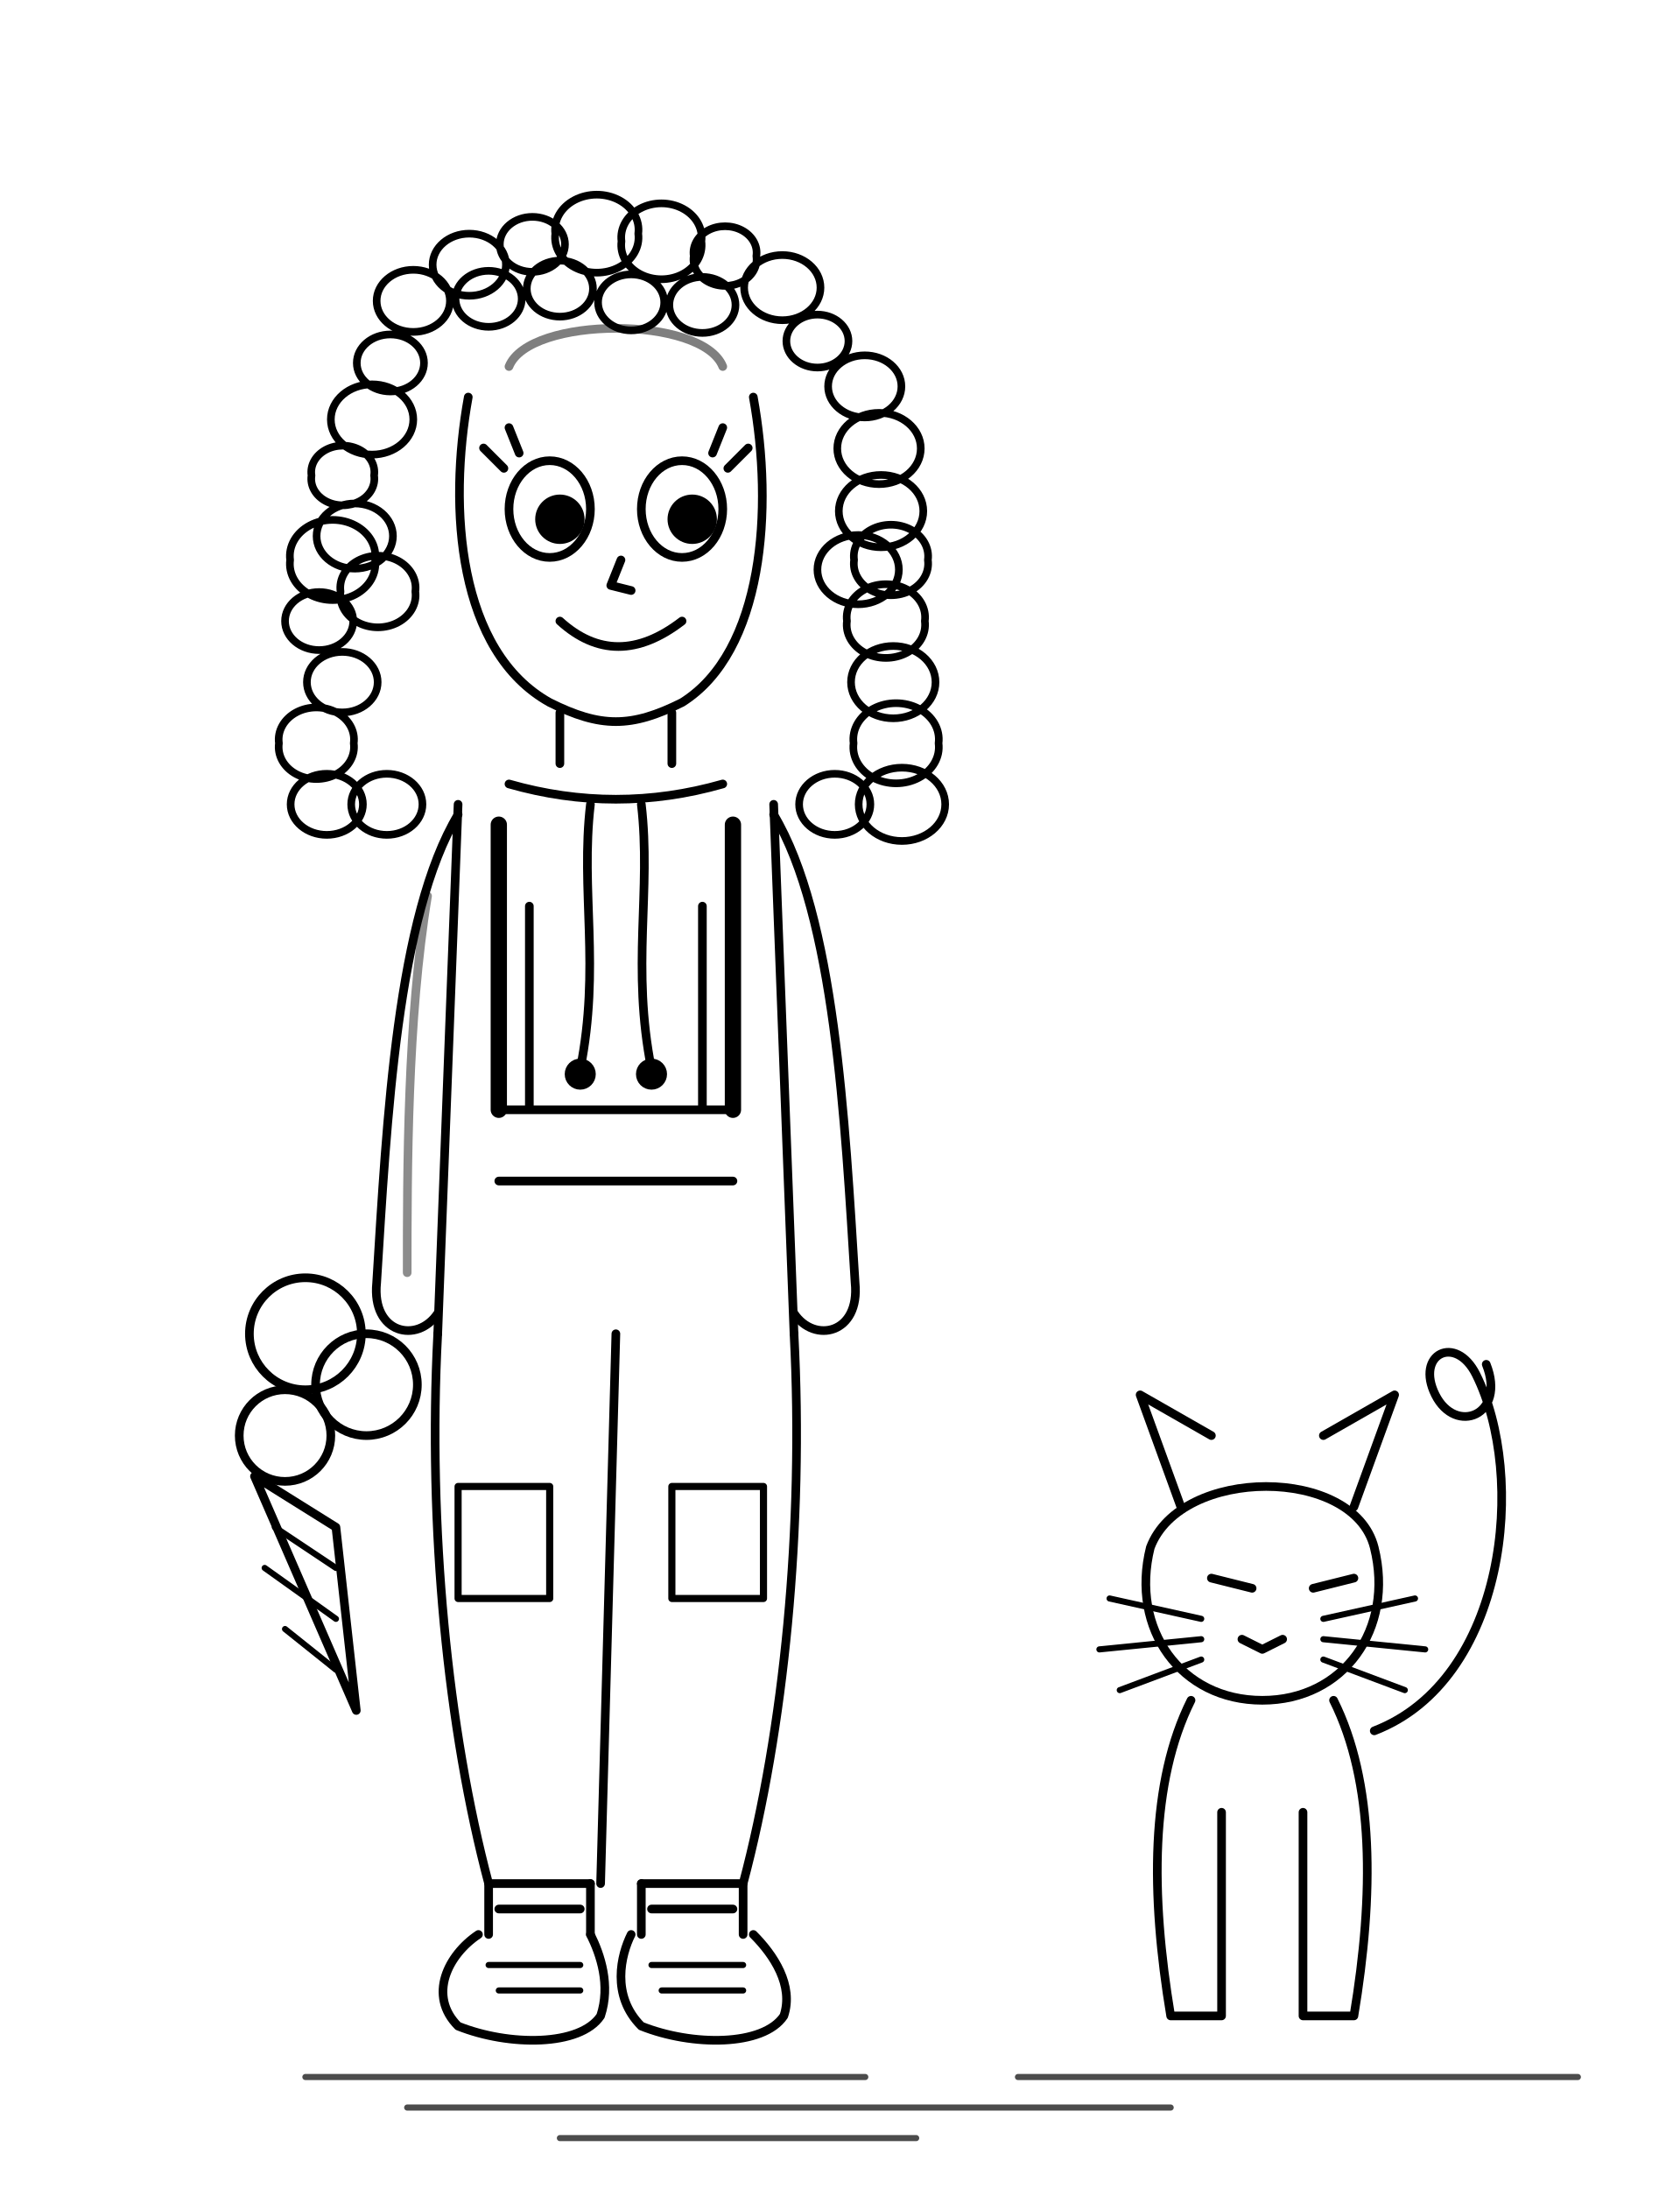
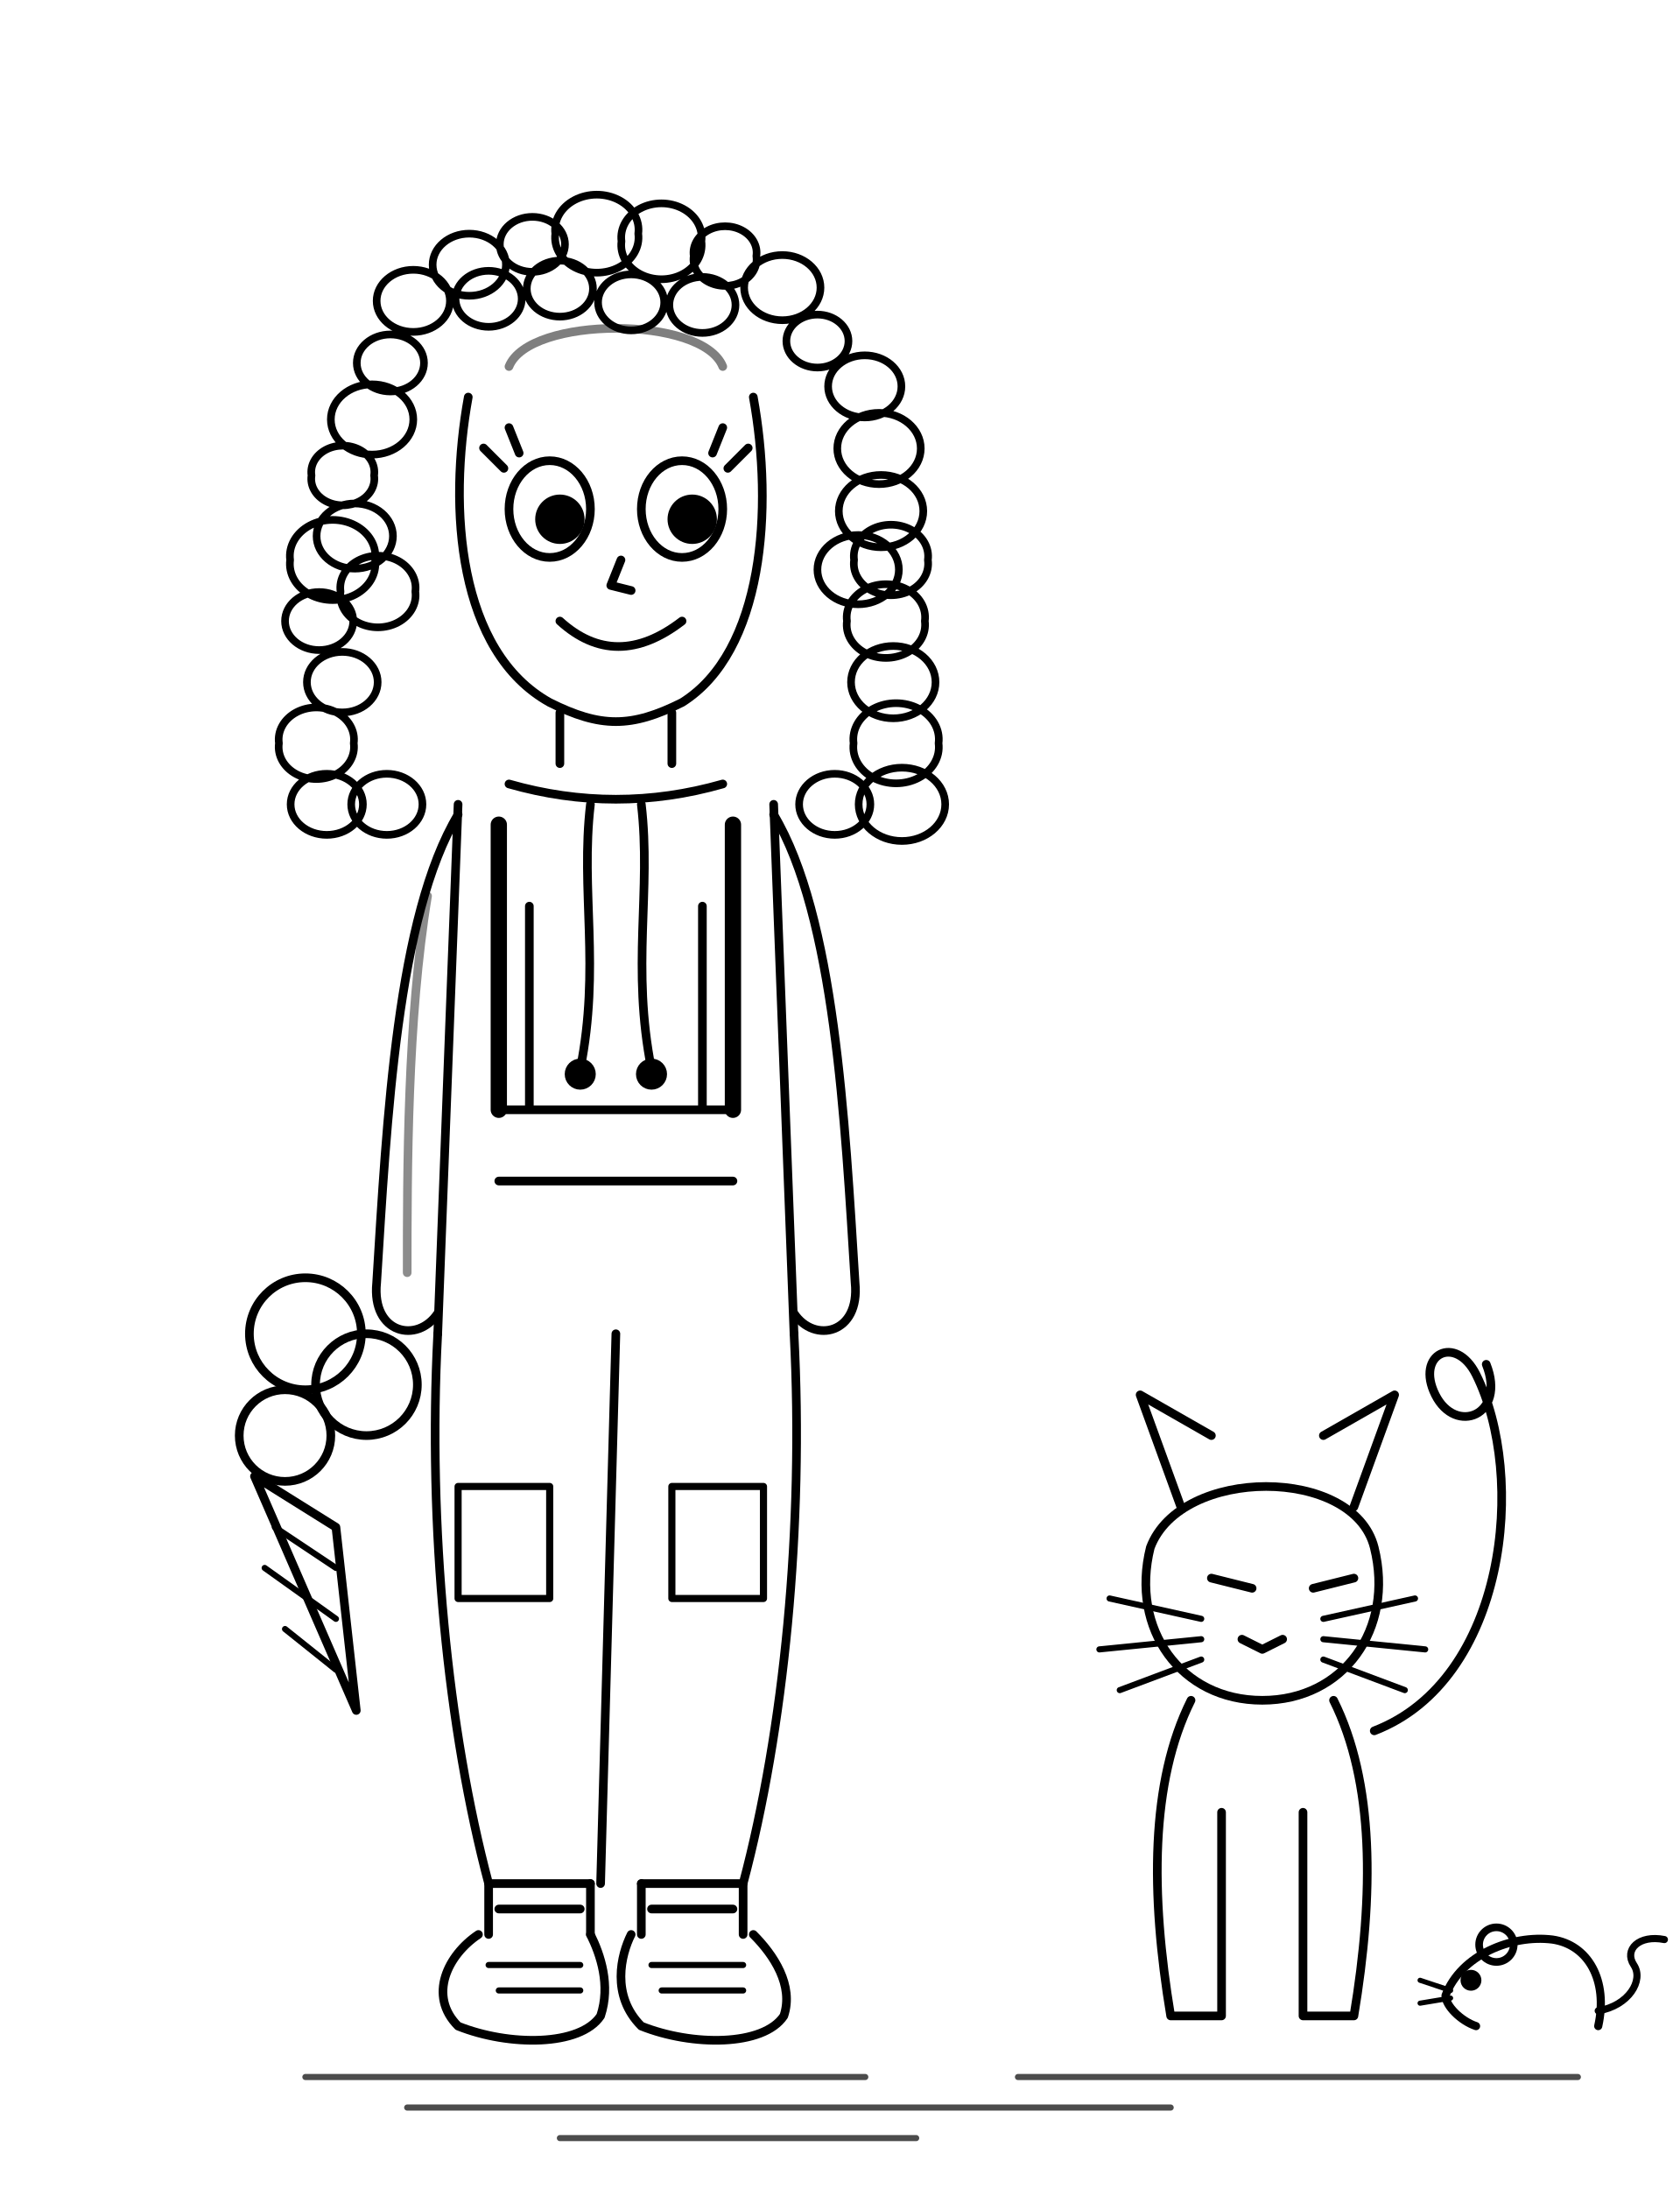
- <svg viewBox="0 0 330 430" fill="none" stroke="currentColor" stroke-width="1.7" stroke-linecap="round" stroke-linejoin="round" role="img" aria-label="A friend's sketch of me: curly hair, overalls, an ice cream in hand, and a cat at my side">
+ <svg viewBox="0 0 330 430" fill="none" stroke="currentColor" stroke-width="1.7" stroke-linecap="round" stroke-linejoin="round" role="img" aria-label="A friend's sketch of me: curly hair, overalls, an ice cream in hand, and a cat at my side, with a small mouse at its feet">
  <path d="M92 78 C 88 100, 90 128, 108 138 C 118 143, 124 143, 134 138 C 150 128, 152 100, 148 78" />
  <path d="M100 72 C 104 62, 138 62, 142 72" stroke-opacity=".5" />
  <ellipse cx="108" cy="100" rx="8" ry="9.5" />
  <ellipse cx="134" cy="100" rx="8" ry="9.5" />
  <circle cx="110" cy="102" r="4" fill="currentColor" />
  <circle cx="136" cy="102" r="4" fill="currentColor" />
  <path d="M99 92 l-4 -4 M102 89 l-2 -5 M143 92 l4 -4 M140 89 l2 -5" />
  <path d="M122 110 l-2 5 4 1" />
  <path d="M110 122 Q121 132 134 122" />
  <path d="M66.9 116.2 a7.4 6.3 0 1 1 14.7 0 a7.4 6.3 0 1 1 -14.7 0 M62.2 105.3 a7.5 6.4 0 1 1 15.0 0 a7.5 6.4 0 1 1 -15.0 0 M61.2 93.4 a6.2 5.2 0 1 1 12.3 0 a6.2 5.2 0 1 1 -12.3 0 M65.0 82.4 a8.1 6.9 0 1 1 16.2 0 a8.1 6.9 0 1 1 -16.2 0 M70.1 71.3 a6.6 5.6 0 1 1 13.2 0 a6.6 5.6 0 1 1 -13.2 0 M74.0 59.1 a7.2 6.1 0 1 1 14.4 0 a7.2 6.1 0 1 1 -14.4 0 M85.0 52.0 a7.2 6.1 0 1 1 14.4 0 a7.2 6.1 0 1 1 -14.4 0 M98.2 48.0 a6.4 5.4 0 1 1 12.8 0 a6.4 5.4 0 1 1 -12.8 0 M109.1 45.9 a8.2 6.9 0 1 1 16.3 0 a8.2 6.9 0 1 1 -16.3 0 M122.1 47.4 a7.9 6.7 0 1 1 15.7 0 a7.9 6.7 0 1 1 -15.7 0 M136.3 50.3 a6.2 5.2 0 1 1 12.3 0 a6.2 5.2 0 1 1 -12.3 0 M146.2 56.5 a7.5 6.4 0 1 1 15.0 0 a7.5 6.4 0 1 1 -15.0 0 M154.5 67.0 a6.1 5.2 0 1 1 12.2 0 a6.1 5.2 0 1 1 -12.2 0 M162.7 75.9 a7.2 6.1 0 1 1 14.4 0 a7.2 6.1 0 1 1 -14.4 0 M164.5 88.1 a8.2 7.0 0 1 1 16.4 0 a8.2 7.0 0 1 1 -16.4 0 M164.8 100.4 a8.3 7.1 0 1 1 16.6 0 a8.3 7.1 0 1 1 -16.6 0 M160.6 111.9 a8.0 6.8 0 1 1 16.0 0 a8.0 6.8 0 1 1 -16.0 0 M57.0 110.0 a8.4 7.1 0 1 1 16.7 0 a8.4 7.1 0 1 1 -16.7 0 M56.0 122.0 a6.7 5.7 0 1 1 13.4 0 a6.7 5.7 0 1 1 -13.4 0 M60.3 134.0 a6.9 5.9 0 1 1 13.9 0 a6.9 5.9 0 1 1 -13.9 0 M54.8 146.0 a7.4 6.3 0 1 1 14.7 0 a7.4 6.3 0 1 1 -14.7 0 M57.1 158.0 a7.1 6.0 0 1 1 14.2 0 a7.1 6.0 0 1 1 -14.2 0 M69.0 158.0 a7.0 6.0 0 1 1 14.0 0 a7.0 6.0 0 1 1 -14.0 0 M167.8 110.0 a7.3 6.2 0 1 1 14.5 0 a7.3 6.2 0 1 1 -14.5 0 M166.4 122.0 a7.7 6.5 0 1 1 15.3 0 a7.7 6.5 0 1 1 -15.3 0 M167.2 134.0 a8.3 7.1 0 1 1 16.6 0 a8.3 7.1 0 1 1 -16.6 0 M167.7 146.0 a8.4 7.1 0 1 1 16.7 0 a8.4 7.1 0 1 1 -16.7 0 M168.7 158.0 a8.5 7.2 0 1 1 17.0 0 a8.5 7.2 0 1 1 -17.0 0 M157.0 158.0 a7.0 6.0 0 1 1 14.0 0 a7.0 6.0 0 1 1 -14.0 0 M89.5 58.7 a6.5 5.5 0 1 1 13.0 0 a6.5 5.5 0 1 1 -13.0 0 M103.5 56.7 a6.5 5.5 0 1 1 13.0 0 a6.5 5.5 0 1 1 -13.0 0 M117.5 59.4 a6.5 5.5 0 1 1 13.0 0 a6.5 5.5 0 1 1 -13.0 0 M131.5 59.9 a6.5 5.5 0 1 1 13.0 0 a6.5 5.5 0 1 1 -13.0 0" stroke-width="1.5" />
  <path d="M110 140 v10 M132 140 v10 M100 154 Q121 160 142 154" />
  <path d="M90 158 L86 262 M152 158 L156 262" />
  <path d="M98 162 v56 M144 162 v56" stroke-width="3.2" />
  <path d="M98 218 H144 M98 232 H144 M104 218 v-40 M138 218 v-40" />
  <path d="M116 158 C 114 175, 118 190, 114 210 M126 158 C 128 175, 124 190, 128 210" />
  <circle cx="114" cy="211" r="2.2" fill="currentColor" />
  <circle cx="128" cy="211" r="2.2" fill="currentColor" />
  <path d="M90 160 C 78 180, 76 220, 74 252 C 73 262, 82 264, 86 258 M152 160 C 164 180, 166 220, 168 252 C 169 262, 160 264, 156 258" />
  <path d="M84 176 C 80 200, 80 230, 80 250" stroke-opacity=".45" />
  <path d="M86 262 C 84 300, 88 340, 96 370 M156 262 C 158 300, 154 340, 146 370 M121 262 L118 370 M96 370 h20 M126 370 h20" />
  <path d="M90 292 h18 v22 h-18 z M132 292 h18 v22 h-18 z" stroke-width="1.4" />
  <path d="M96 370 v10 M116 370 v10 M126 370 v10 M146 370 v10 M98 375 h16 M128 375 h16" />
  <path d="M94 380 C 88 384, 84 392, 90 398 C 100 402, 114 402, 118 396 C 120 390, 118 384, 116 380" />
  <path d="M124 380 C 122 384, 120 392, 126 398 C 136 402, 150 402, 154 396 C 156 390, 152 384, 148 380" />
  <path d="M96 386 h18 M98 391 h16 M128 386 h18 M130 391 h16" stroke-width="1.2" />
  <circle cx="60" cy="262" r="11" />
  <circle cx="72" cy="272" r="10" />
  <circle cx="56" cy="282" r="9" />
  <path d="M50 290 L 66 300 L 70 336 Z" />
  <path d="M54 300 l12 8 M52 308 l14 10 M56 320 l10 8" stroke-width="1.2" />
  <path d="M232 296 l-8 -22 14 8 M266 296 l8 -22 -14 8" />
  <path d="M226 304 C 222 320, 232 334, 248 334 C 264 334, 274 320, 270 304 C 266 288, 232 288, 226 304 Z" />
  <path d="M238 310 l8 2 M258 312 l8 -2 M244 322 l4 2 4 -2" />
  <path d="M236 318 l-18 -4 M236 322 l-20 2 M236 326 l-16 6 M260 318 l18 -4 M260 322 l20 2 M260 326 l16 6" stroke-width="1.2" />
  <path d="M234 334 C 226 350, 226 372, 230 396 M262 334 C 270 350, 270 372, 266 396 M230 396 h10 M256 396 h10 M240 396 v-40 M256 396 v-40" />
  <path d="M270 340 C 296 330, 300 290, 290 270 C 286 262, 278 266, 282 274 C 286 282, 296 278, 292 268" />
  <path d="M60 408 h110 M80 414 h150 M200 408 h110 M110 420 h70" stroke-width="1.2" stroke-opacity=".7" />
+   <path d="M290 398 C 287 397, 284 394, 284 392 C 287 384, 297 380, 305 381 C 312 382, 316 389, 314 398" stroke-width="1.6" />
+   <circle cx="294" cy="382" r="3.4" stroke-width="1.5" />
+   <circle cx="289" cy="389" r="1.2" fill="currentColor" />
+   <path d="M285 391 l-6 -2 M285 392.5 l-6 1" stroke-width="1" />
+   <path d="M314 395 C 320 394, 323 389, 321 386 C 319 383, 322 380, 327 381" stroke-width="1.4" />
</svg>
